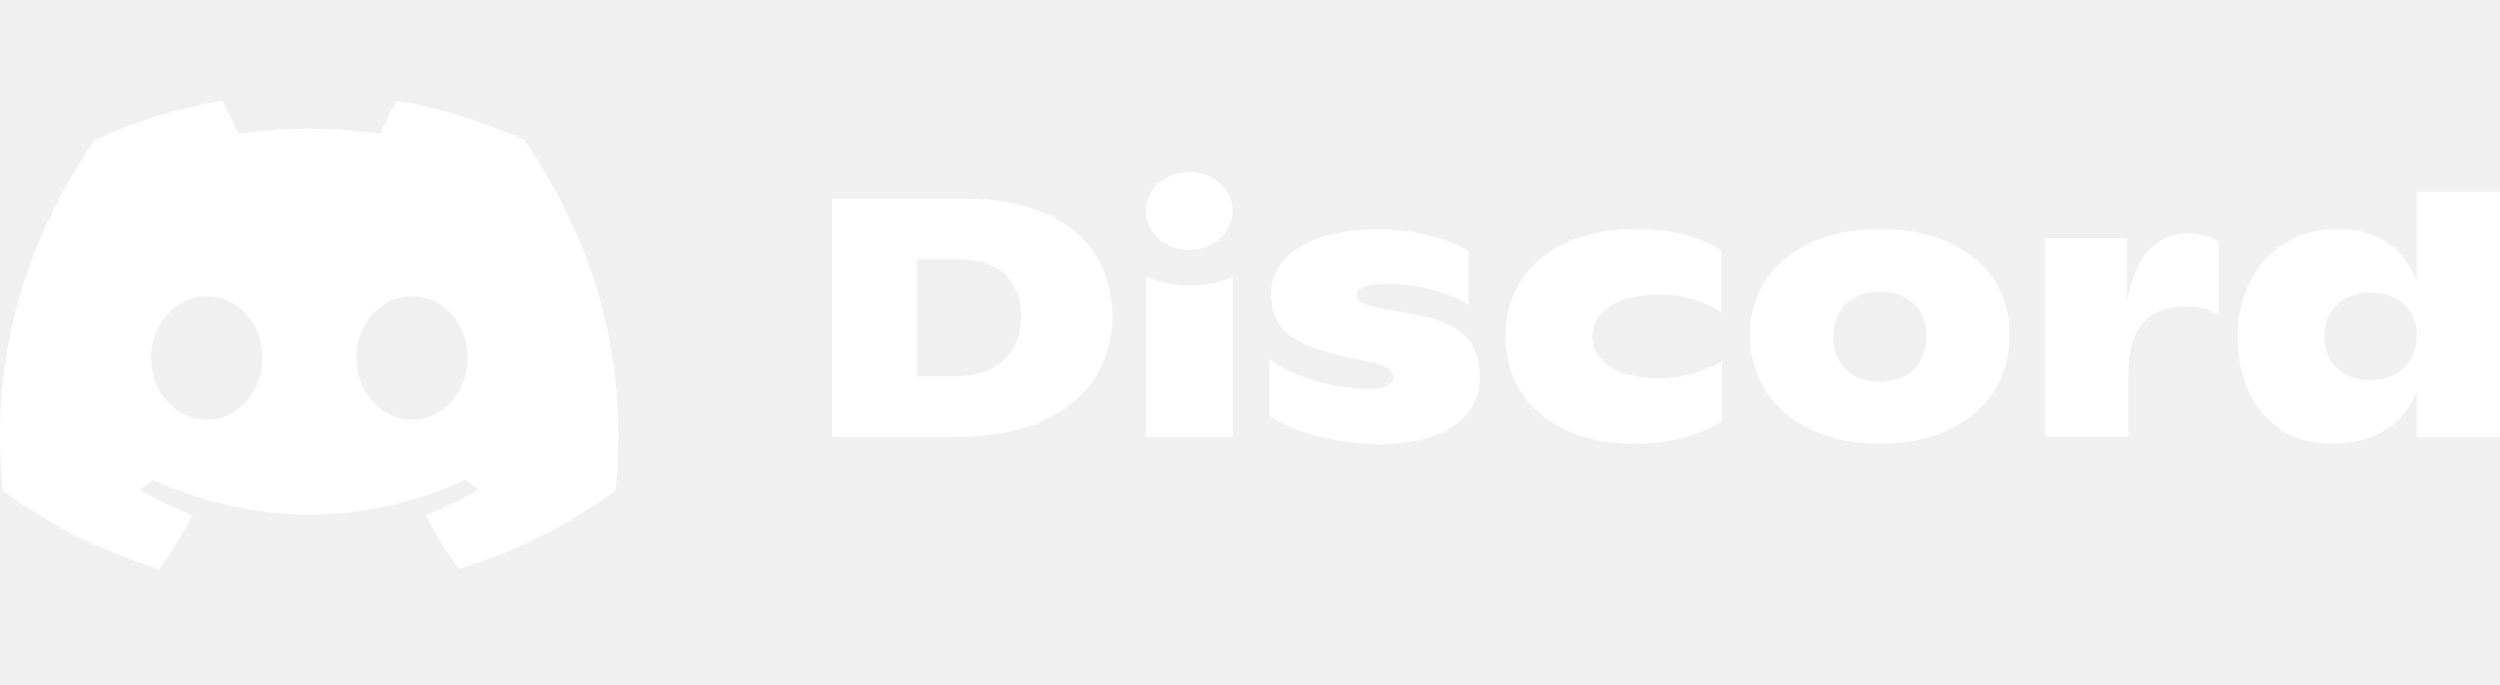
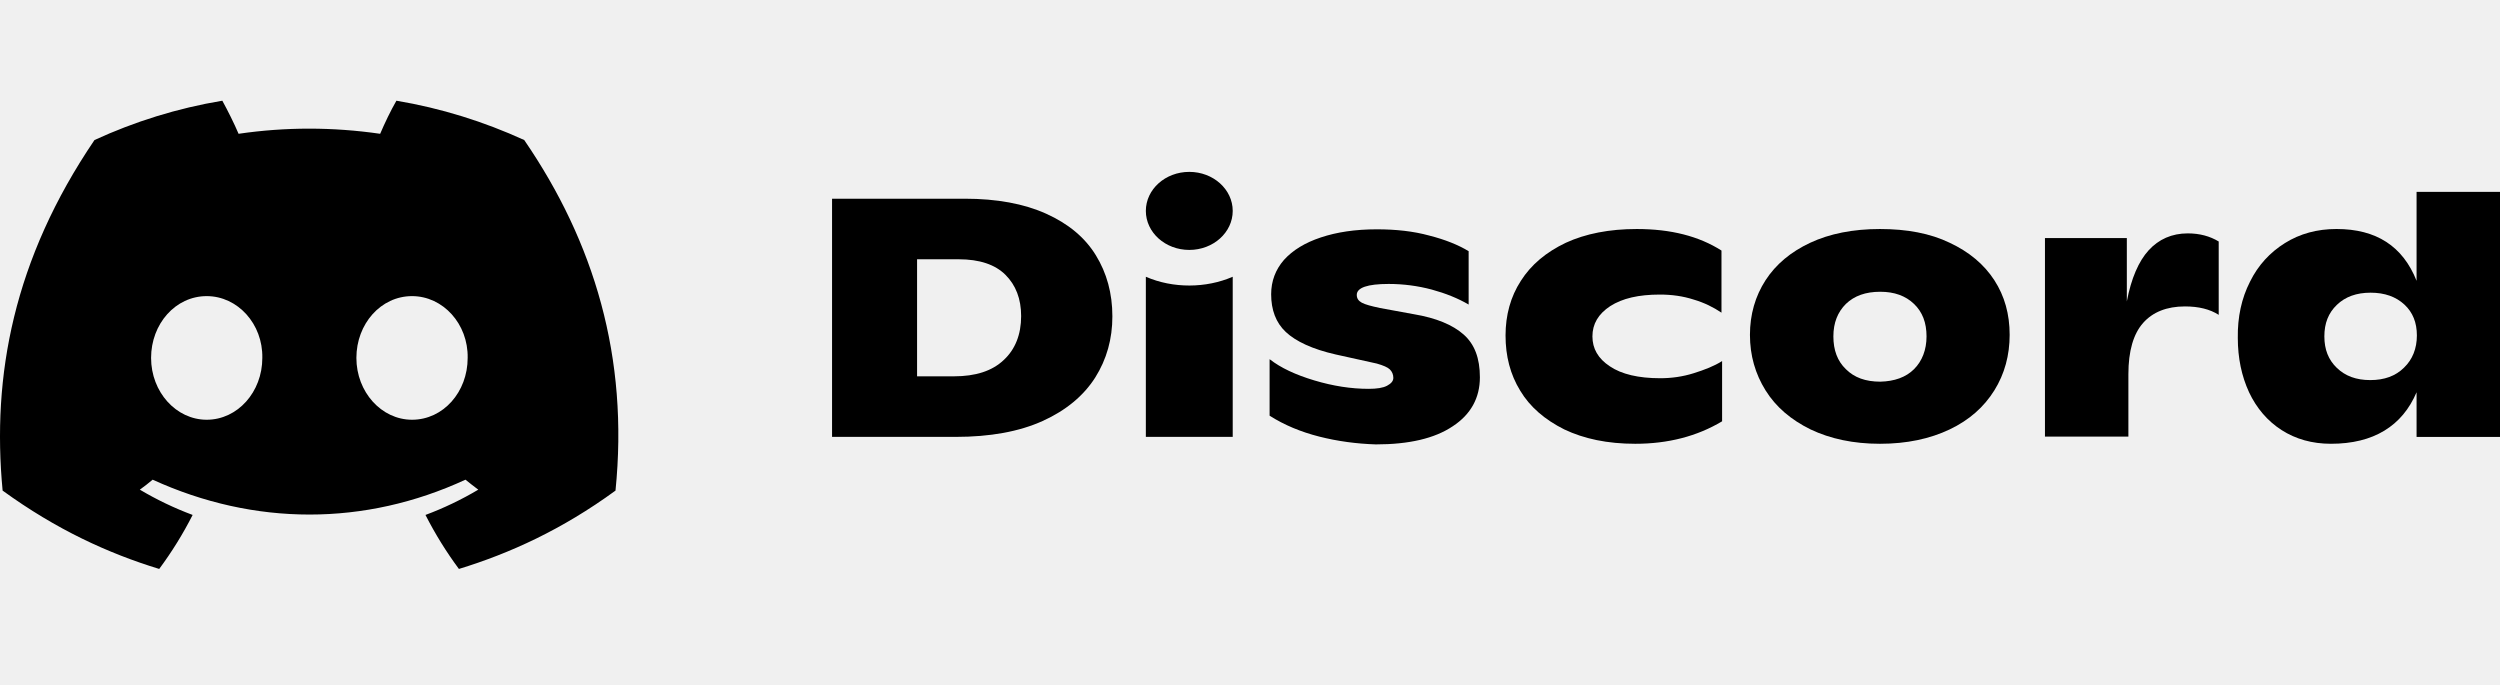
<svg xmlns="http://www.w3.org/2000/svg" width="230" height="63" viewBox="0 0 230 63" fill="none">
-   <path d="M48.229 12.883C44.52 11.189 40.581 9.954 36.47 9.265C35.953 10.155 35.378 11.361 34.975 12.309C30.603 11.677 26.262 11.677 21.949 12.309C21.547 11.361 20.943 10.155 20.454 9.265C16.315 9.954 12.376 11.189 8.693 12.883C1.248 23.854 -0.765 34.566 0.241 45.135C5.186 48.725 9.958 50.907 14.647 52.343C15.797 50.793 16.832 49.127 17.723 47.375C16.027 46.743 14.417 45.968 12.865 45.049C13.267 44.762 13.67 44.446 14.044 44.13C23.416 48.409 33.567 48.409 42.824 44.13C43.226 44.446 43.6 44.762 44.002 45.049C42.45 45.968 40.84 46.743 39.144 47.375C40.035 49.127 41.07 50.793 42.22 52.343C46.906 50.907 51.707 48.725 56.626 45.135C57.862 32.901 54.668 22.274 48.229 12.883ZM19.017 38.616C16.2 38.616 13.9 36.06 13.9 32.929C13.9 29.799 16.142 27.243 19.017 27.243C21.863 27.243 24.192 29.799 24.134 32.929C24.134 36.06 21.863 38.616 19.017 38.616ZM37.908 38.616C35.09 38.616 32.788 36.06 32.788 32.929C32.788 29.799 35.033 27.243 37.908 27.243C40.754 27.243 43.083 29.799 43.025 32.929C43.025 36.06 40.783 38.616 37.908 38.616Z" fill="white" />
-   <path d="M76.549 18.281H88.77C91.702 18.281 94.203 18.741 96.244 19.66C98.285 20.579 99.809 21.843 100.815 23.479C101.822 25.116 102.339 26.983 102.339 29.108C102.339 31.176 101.822 33.043 100.758 34.737C99.694 36.403 98.084 37.753 95.928 38.729C93.772 39.706 91.098 40.194 87.907 40.194H76.549V18.281ZM87.764 34.622C89.747 34.622 91.271 34.134 92.335 33.129C93.398 32.153 93.945 30.774 93.945 29.08C93.945 27.5 93.456 26.236 92.507 25.289C91.558 24.341 90.121 23.853 88.195 23.853H84.371V34.622H87.764Z" fill="white" />
-   <path d="M121.374 40.167C119.677 39.736 118.154 39.104 116.803 38.243V33.044C117.838 33.849 119.189 34.48 120.914 34.997C122.638 35.514 124.306 35.773 125.916 35.773C126.663 35.773 127.238 35.687 127.612 35.486C127.986 35.285 128.187 35.055 128.187 34.768C128.187 34.452 128.072 34.193 127.871 33.992C127.669 33.791 127.267 33.619 126.663 33.447L122.897 32.614C120.741 32.126 119.217 31.407 118.297 30.546C117.378 29.684 116.946 28.507 116.946 27.071C116.946 25.865 117.349 24.802 118.125 23.912C118.93 23.021 120.051 22.332 121.517 21.844C122.983 21.356 124.68 21.097 126.663 21.097C128.417 21.097 130.027 21.27 131.493 21.672C132.959 22.045 134.167 22.533 135.115 23.108V28.019C134.138 27.444 132.988 26.985 131.723 26.64C130.429 26.296 129.107 26.123 127.756 26.123C125.801 26.123 124.823 26.468 124.823 27.128C124.823 27.444 124.967 27.674 125.283 27.846C125.6 28.019 126.146 28.162 126.951 28.335L130.084 28.909C132.126 29.253 133.649 29.885 134.655 30.776C135.662 31.666 136.15 32.958 136.15 34.71C136.15 36.606 135.317 38.128 133.649 39.219C131.982 40.339 129.624 40.885 126.577 40.885C124.795 40.827 123.07 40.598 121.374 40.167Z" fill="white" />
-   <path d="M143.915 39.507C142.133 38.617 140.753 37.439 139.862 35.946C138.942 34.452 138.51 32.758 138.51 30.863C138.51 28.996 138.97 27.301 139.919 25.837C140.868 24.343 142.248 23.195 144.059 22.333C145.87 21.5 148.055 21.069 150.585 21.069C153.718 21.069 156.306 21.73 158.376 23.051V28.766C157.657 28.278 156.795 27.847 155.817 27.56C154.84 27.244 153.805 27.1 152.712 27.1C150.757 27.1 149.263 27.445 148.141 28.163C147.049 28.881 146.503 29.8 146.503 30.949C146.503 32.069 147.02 32.988 148.113 33.706C149.176 34.424 150.729 34.797 152.741 34.797C153.776 34.797 154.811 34.653 155.817 34.337C156.823 34.022 157.715 33.677 158.433 33.218V38.76C156.133 40.139 153.46 40.828 150.441 40.828C147.883 40.828 145.726 40.369 143.915 39.507Z" fill="white" />
-   <path d="M166.572 39.507C164.761 38.617 163.381 37.439 162.432 35.917C161.484 34.395 160.995 32.701 160.995 30.805C160.995 28.938 161.484 27.244 162.432 25.779C163.381 24.315 164.761 23.166 166.543 22.333C168.326 21.5 170.482 21.069 172.957 21.069C175.43 21.069 177.586 21.471 179.368 22.333C181.15 23.166 182.53 24.315 183.479 25.779C184.428 27.244 184.888 28.91 184.888 30.805C184.888 32.672 184.428 34.395 183.479 35.917C182.53 37.439 181.179 38.645 179.368 39.507C177.557 40.369 175.43 40.828 172.957 40.828C170.51 40.828 168.383 40.369 166.572 39.507ZM176.091 33.964C176.838 33.218 177.241 32.184 177.241 30.949C177.241 29.685 176.867 28.709 176.091 27.962C175.315 27.215 174.28 26.842 172.986 26.842C171.635 26.842 170.597 27.215 169.821 27.962C169.073 28.709 168.671 29.685 168.671 30.949C168.671 32.212 169.044 33.218 169.821 33.964C170.597 34.74 171.635 35.113 172.986 35.113C174.28 35.084 175.343 34.711 176.091 33.964Z" fill="white" />
-   <path d="M204.121 22.217V28.966C203.316 28.449 202.281 28.191 201.016 28.191C199.349 28.191 198.054 28.708 197.164 29.713C196.272 30.718 195.812 32.298 195.812 34.423V40.167H188.136V21.901H195.669V27.731C196.071 25.606 196.761 24.026 197.681 23.021C198.601 22.016 199.809 21.471 201.274 21.471C202.367 21.471 203.316 21.729 204.121 22.217Z" fill="white" />
-   <path d="M230 17.65V40.195H222.325V36.088C221.663 37.639 220.685 38.816 219.363 39.62C218.038 40.425 216.398 40.827 214.443 40.827C212.718 40.827 211.196 40.396 209.901 39.563C208.608 38.73 207.603 37.553 206.913 36.088C206.223 34.595 205.878 32.929 205.878 31.091C205.848 29.167 206.223 27.444 206.998 25.922C207.746 24.399 208.838 23.222 210.218 22.36C211.598 21.499 213.178 21.068 214.961 21.068C218.613 21.068 221.06 22.648 222.325 25.835V17.65H230ZM221.175 33.819C221.95 33.072 222.353 32.067 222.353 30.861C222.353 29.684 221.98 28.736 221.203 28.018C220.427 27.3 219.392 26.927 218.096 26.927C216.801 26.927 215.766 27.3 214.991 28.047C214.213 28.793 213.841 29.741 213.841 30.947C213.841 32.154 214.213 33.101 214.991 33.848C215.766 34.595 216.773 34.968 218.066 34.968C219.363 34.968 220.398 34.595 221.175 33.819Z" fill="white" />
-   <path d="M109.414 22.993C111.619 22.993 113.41 21.386 113.41 19.403C113.41 17.421 111.619 15.813 109.414 15.813C107.206 15.813 105.418 17.421 105.418 19.403C105.418 21.386 107.206 22.993 109.414 22.993Z" fill="white" />
-   <path d="M113.41 25.461C110.966 26.524 107.919 26.552 105.418 25.461V40.194H113.41V25.461Z" fill="white" />
+   <path d="M48.229 12.883C44.52 11.189 40.581 9.954 36.47 9.265C35.953 10.155 35.378 11.361 34.975 12.309C30.603 11.677 26.262 11.677 21.949 12.309C21.547 11.361 20.943 10.155 20.454 9.265C16.315 9.954 12.376 11.189 8.693 12.883C1.248 23.854 -0.765 34.566 0.241 45.135C5.186 48.725 9.958 50.907 14.647 52.343C15.797 50.793 16.832 49.127 17.723 47.375C16.027 46.743 14.417 45.968 12.865 45.049C13.267 44.762 13.67 44.446 14.044 44.13C23.416 48.409 33.567 48.409 42.824 44.13C43.226 44.446 43.6 44.762 44.002 45.049C42.45 45.968 40.84 46.743 39.144 47.375C40.035 49.127 41.07 50.793 42.22 52.343C46.906 50.907 51.707 48.725 56.626 45.135C57.862 32.901 54.668 22.274 48.229 12.883ZM19.017 38.616C16.2 38.616 13.9 36.06 13.9 32.929C13.9 29.799 16.142 27.243 19.017 27.243C21.863 27.243 24.192 29.799 24.134 32.929C24.134 36.06 21.863 38.616 19.017 38.616ZM37.908 38.616C35.09 38.616 32.788 36.06 32.788 32.929C32.788 29.799 35.033 27.243 37.908 27.243C40.754 27.243 43.083 29.799 43.025 32.929C43.025 36.06 40.783 38.616 37.908 38.616Z" fill="currentColor" />
+   <path d="M76.549 18.281H88.77C91.702 18.281 94.203 18.741 96.244 19.66C98.285 20.579 99.809 21.843 100.815 23.479C101.822 25.116 102.339 26.983 102.339 29.108C102.339 31.176 101.822 33.043 100.758 34.737C99.694 36.403 98.084 37.753 95.928 38.729C93.772 39.706 91.098 40.194 87.907 40.194H76.549V18.281ZM87.764 34.622C89.747 34.622 91.271 34.134 92.335 33.129C93.398 32.153 93.945 30.774 93.945 29.08C93.945 27.5 93.456 26.236 92.507 25.289C91.558 24.341 90.121 23.853 88.195 23.853H84.371V34.622H87.764Z" fill="currentColor" />
+   <path d="M121.374 40.167C119.677 39.736 118.154 39.104 116.803 38.243V33.044C117.838 33.849 119.189 34.48 120.914 34.997C122.638 35.514 124.306 35.773 125.916 35.773C126.663 35.773 127.238 35.687 127.612 35.486C127.986 35.285 128.187 35.055 128.187 34.768C128.187 34.452 128.072 34.193 127.871 33.992C127.669 33.791 127.267 33.619 126.663 33.447L122.897 32.614C120.741 32.126 119.217 31.407 118.297 30.546C117.378 29.684 116.946 28.507 116.946 27.071C116.946 25.865 117.349 24.802 118.125 23.912C118.93 23.021 120.051 22.332 121.517 21.844C122.983 21.356 124.68 21.097 126.663 21.097C128.417 21.097 130.027 21.27 131.493 21.672C132.959 22.045 134.167 22.533 135.115 23.108V28.019C134.138 27.444 132.988 26.985 131.723 26.64C130.429 26.296 129.107 26.123 127.756 26.123C125.801 26.123 124.823 26.468 124.823 27.128C124.823 27.444 124.967 27.674 125.283 27.846C125.6 28.019 126.146 28.162 126.951 28.335L130.084 28.909C132.126 29.253 133.649 29.885 134.655 30.776C135.662 31.666 136.15 32.958 136.15 34.71C136.15 36.606 135.317 38.128 133.649 39.219C131.982 40.339 129.624 40.885 126.577 40.885C124.795 40.827 123.07 40.598 121.374 40.167Z" fill="currentColor" />
+   <path d="M143.915 39.507C142.133 38.617 140.753 37.439 139.862 35.946C138.942 34.452 138.51 32.758 138.51 30.863C138.51 28.996 138.97 27.301 139.919 25.837C140.868 24.343 142.248 23.195 144.059 22.333C145.87 21.5 148.055 21.069 150.585 21.069C153.718 21.069 156.306 21.73 158.376 23.051V28.766C157.657 28.278 156.795 27.847 155.817 27.56C154.84 27.244 153.805 27.1 152.712 27.1C150.757 27.1 149.263 27.445 148.141 28.163C147.049 28.881 146.503 29.8 146.503 30.949C146.503 32.069 147.02 32.988 148.113 33.706C149.176 34.424 150.729 34.797 152.741 34.797C153.776 34.797 154.811 34.653 155.817 34.337C156.823 34.022 157.715 33.677 158.433 33.218V38.76C156.133 40.139 153.46 40.828 150.441 40.828C147.883 40.828 145.726 40.369 143.915 39.507Z" fill="currentColor" />
+   <path d="M166.572 39.507C164.761 38.617 163.381 37.439 162.432 35.917C161.484 34.395 160.995 32.701 160.995 30.805C160.995 28.938 161.484 27.244 162.432 25.779C163.381 24.315 164.761 23.166 166.543 22.333C168.326 21.5 170.482 21.069 172.957 21.069C175.43 21.069 177.586 21.471 179.368 22.333C181.15 23.166 182.53 24.315 183.479 25.779C184.428 27.244 184.888 28.91 184.888 30.805C184.888 32.672 184.428 34.395 183.479 35.917C182.53 37.439 181.179 38.645 179.368 39.507C177.557 40.369 175.43 40.828 172.957 40.828C170.51 40.828 168.383 40.369 166.572 39.507ZM176.091 33.964C176.838 33.218 177.241 32.184 177.241 30.949C177.241 29.685 176.867 28.709 176.091 27.962C175.315 27.215 174.28 26.842 172.986 26.842C171.635 26.842 170.597 27.215 169.821 27.962C169.073 28.709 168.671 29.685 168.671 30.949C168.671 32.212 169.044 33.218 169.821 33.964C170.597 34.74 171.635 35.113 172.986 35.113C174.28 35.084 175.343 34.711 176.091 33.964Z" fill="currentColor" />
+   <path d="M204.121 22.217V28.966C203.316 28.449 202.281 28.191 201.016 28.191C199.349 28.191 198.054 28.708 197.164 29.713C196.272 30.718 195.812 32.298 195.812 34.423V40.167H188.136V21.901H195.669V27.731C196.071 25.606 196.761 24.026 197.681 23.021C198.601 22.016 199.809 21.471 201.274 21.471C202.367 21.471 203.316 21.729 204.121 22.217Z" fill="currentColor" />
+   <path d="M230 17.65V40.195H222.325V36.088C221.663 37.639 220.685 38.816 219.363 39.62C218.038 40.425 216.398 40.827 214.443 40.827C212.718 40.827 211.196 40.396 209.901 39.563C208.608 38.73 207.603 37.553 206.913 36.088C206.223 34.595 205.878 32.929 205.878 31.091C205.848 29.167 206.223 27.444 206.998 25.922C207.746 24.399 208.838 23.222 210.218 22.36C211.598 21.499 213.178 21.068 214.961 21.068C218.613 21.068 221.06 22.648 222.325 25.835V17.65H230ZM221.175 33.819C221.95 33.072 222.353 32.067 222.353 30.861C222.353 29.684 221.98 28.736 221.203 28.018C220.427 27.3 219.392 26.927 218.096 26.927C216.801 26.927 215.766 27.3 214.991 28.047C214.213 28.793 213.841 29.741 213.841 30.947C213.841 32.154 214.213 33.101 214.991 33.848C215.766 34.595 216.773 34.968 218.066 34.968C219.363 34.968 220.398 34.595 221.175 33.819Z" fill="currentColor" />
+   <path d="M109.414 22.993C111.619 22.993 113.41 21.386 113.41 19.403C113.41 17.421 111.619 15.813 109.414 15.813C107.206 15.813 105.418 17.421 105.418 19.403C105.418 21.386 107.206 22.993 109.414 22.993Z" fill="currentColor" />
+   <path d="M113.41 25.461C110.966 26.524 107.919 26.552 105.418 25.461V40.194H113.41V25.461Z" fill="currentColor" />
</svg>
